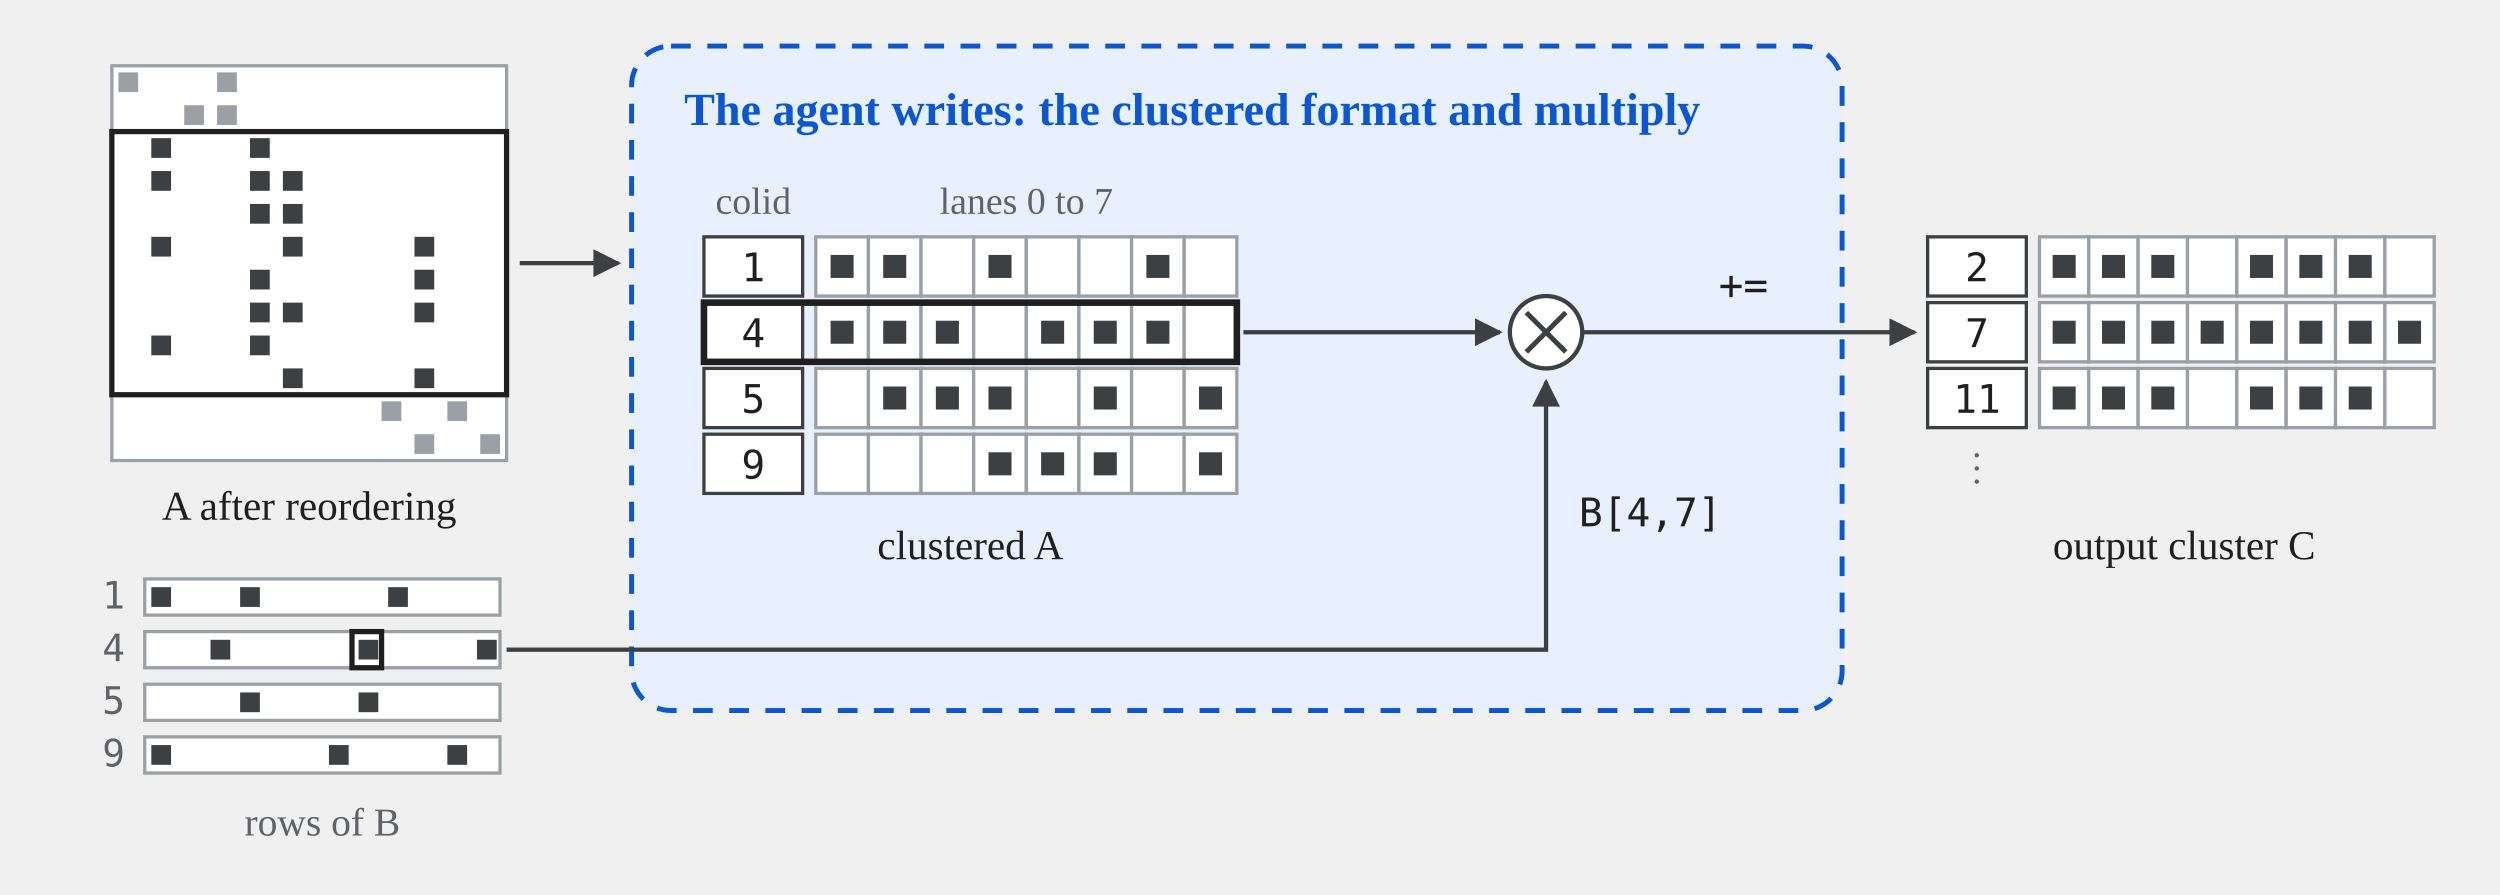
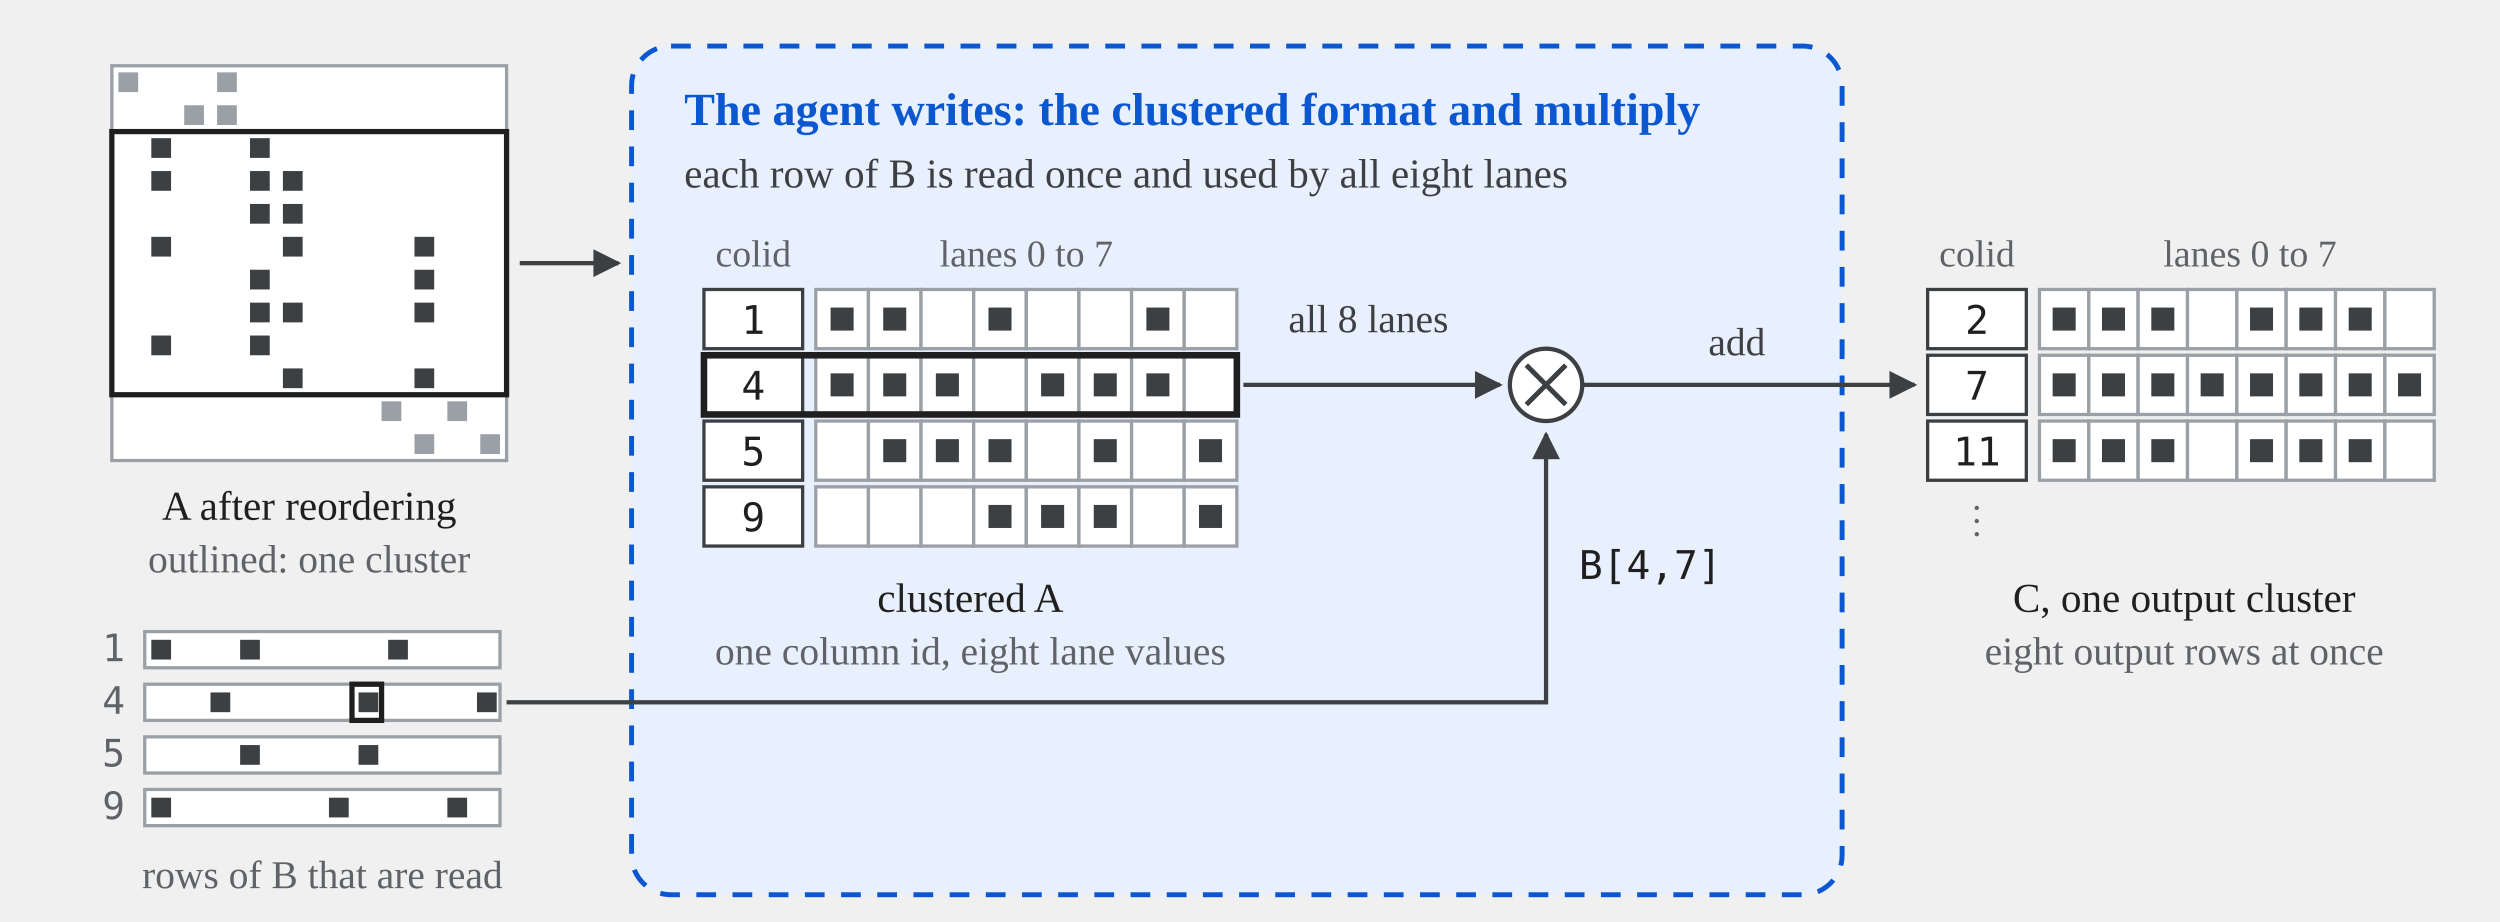
- <svg xmlns="http://www.w3.org/2000/svg" viewBox="0 20 760 272" role="img" aria-label="Eight neighboring rows of the reordered matrix A form one cluster. The agent writes the clustered format, which stores each column id of the cluster once with eight lane values, and the multiply: row 4 of B is read once, its entry B[4,7] scales all eight lanes of column 4, and the result is added into column 7 of the output cluster C.">
+ <svg xmlns="http://www.w3.org/2000/svg" viewBox="0 20 760 280" role="img" aria-label="Eight neighboring rows of the reordered matrix A form one cluster. The agent writes the clustered format, which stores each column id of the cluster once with eight lane values, and the multiply: row 4 of B is read once, its entry B[4,7] scales all eight lanes of column 4, and the result is added into column 7 of the output cluster C.">
  <defs>
    <marker id="clusterwise-spgemm-ar" viewBox="0 0 10 10" refX="9" refY="5" markerWidth="6.5" markerHeight="6.5" orient="auto">
      <path d="M0 0L10 5L0 10z" fill="#3c4043" />
    </marker>
  </defs>
  <rect x="34" y="40" width="120" height="120" fill="#fff" stroke="#9aa0a6" stroke-width="1" />
  <rect x="36" y="42" width="6" height="6" fill="#9aa0a6" />
  <rect x="66" y="42" width="6" height="6" fill="#9aa0a6" />
  <rect x="56" y="52" width="6" height="6" fill="#9aa0a6" />
  <rect x="66" y="52" width="6" height="6" fill="#9aa0a6" />
  <rect x="46" y="62" width="6" height="6" fill="#3c4043" />
  <rect x="76" y="62" width="6" height="6" fill="#3c4043" />
  <rect x="46" y="72" width="6" height="6" fill="#3c4043" />
  <rect x="76" y="72" width="6" height="6" fill="#3c4043" />
  <rect x="86" y="72" width="6" height="6" fill="#3c4043" />
  <rect x="76" y="82" width="6" height="6" fill="#3c4043" />
  <rect x="86" y="82" width="6" height="6" fill="#3c4043" />
  <rect x="46" y="92" width="6" height="6" fill="#3c4043" />
  <rect x="86" y="92" width="6" height="6" fill="#3c4043" />
  <rect x="126" y="92" width="6" height="6" fill="#3c4043" />
  <rect x="76" y="102" width="6" height="6" fill="#3c4043" />
  <rect x="126" y="102" width="6" height="6" fill="#3c4043" />
  <rect x="76" y="112" width="6" height="6" fill="#3c4043" />
  <rect x="86" y="112" width="6" height="6" fill="#3c4043" />
  <rect x="126" y="112" width="6" height="6" fill="#3c4043" />
  <rect x="46" y="122" width="6" height="6" fill="#3c4043" />
  <rect x="76" y="122" width="6" height="6" fill="#3c4043" />
  <rect x="86" y="132" width="6" height="6" fill="#3c4043" />
  <rect x="126" y="132" width="6" height="6" fill="#3c4043" />
  <rect x="116" y="142" width="6" height="6" fill="#9aa0a6" />
  <rect x="136" y="142" width="6" height="6" fill="#9aa0a6" />
  <rect x="126" y="152" width="6" height="6" fill="#9aa0a6" />
  <rect x="146" y="152" width="6" height="6" fill="#9aa0a6" />
  <rect x="34" y="60" width="120" height="80" fill="none" stroke="#1f1f1f" stroke-width="1.6" />
  <text x="94" y="178" font-size="12.5" text-anchor="middle" fill="#1f1f1f">A after reordering</text>
-   <text x="38" y="205" font-size="11.5" text-anchor="end" fill="#5f6368" font-family="ui-monospace,Menlo,monospace">1</text>
-   <rect x="44" y="196" width="108" height="11" fill="#fff" stroke="#9aa0a6" stroke-width="1" />
-   <rect x="46" y="198.5" width="6" height="6" fill="#3c4043" />
-   <rect x="73" y="198.5" width="6" height="6" fill="#3c4043" />
-   <rect x="118" y="198.5" width="6" height="6" fill="#3c4043" />
-   <text x="38" y="221" font-size="11.5" text-anchor="end" fill="#5f6368" font-family="ui-monospace,Menlo,monospace">4</text>
+   <text x="94" y="194" font-size="12" text-anchor="middle" fill="#5f6368">outlined: one cluster</text>
+   <text x="38" y="221" font-size="11.5" text-anchor="end" fill="#5f6368" font-family="ui-monospace,Menlo,monospace">1</text>
  <rect x="44" y="212" width="108" height="11" fill="#fff" stroke="#9aa0a6" stroke-width="1" />
-   <rect x="64" y="214.5" width="6" height="6" fill="#3c4043" />
-   <rect x="109" y="214.5" width="6" height="6" fill="#3c4043" />
-   <rect x="145" y="214.5" width="6" height="6" fill="#3c4043" />
-   <text x="38" y="237" font-size="11.5" text-anchor="end" fill="#5f6368" font-family="ui-monospace,Menlo,monospace">5</text>
+   <rect x="46" y="214.5" width="6" height="6" fill="#3c4043" />
+   <rect x="73" y="214.5" width="6" height="6" fill="#3c4043" />
+   <rect x="118" y="214.5" width="6" height="6" fill="#3c4043" />
+   <text x="38" y="237" font-size="11.5" text-anchor="end" fill="#5f6368" font-family="ui-monospace,Menlo,monospace">4</text>
  <rect x="44" y="228" width="108" height="11" fill="#fff" stroke="#9aa0a6" stroke-width="1" />
-   <rect x="73" y="230.5" width="6" height="6" fill="#3c4043" />
+   <rect x="64" y="230.5" width="6" height="6" fill="#3c4043" />
  <rect x="109" y="230.5" width="6" height="6" fill="#3c4043" />
-   <text x="38" y="253" font-size="11.5" text-anchor="end" fill="#5f6368" font-family="ui-monospace,Menlo,monospace">9</text>
+   <rect x="145" y="230.5" width="6" height="6" fill="#3c4043" />
+   <text x="38" y="253" font-size="11.5" text-anchor="end" fill="#5f6368" font-family="ui-monospace,Menlo,monospace">5</text>
  <rect x="44" y="244" width="108" height="11" fill="#fff" stroke="#9aa0a6" stroke-width="1" />
-   <rect x="46" y="246.5" width="6" height="6" fill="#3c4043" />
-   <rect x="100" y="246.5" width="6" height="6" fill="#3c4043" />
-   <rect x="136" y="246.5" width="6" height="6" fill="#3c4043" />
-   <rect x="107" y="212" width="9" height="11" fill="none" stroke="#1f1f1f" stroke-width="1.6" />
-   <text x="98" y="274" font-size="12" text-anchor="middle" fill="#5f6368">rows of B</text>
+   <rect x="73" y="246.5" width="6" height="6" fill="#3c4043" />
+   <rect x="109" y="246.5" width="6" height="6" fill="#3c4043" />
+   <text x="38" y="269" font-size="11.5" text-anchor="end" fill="#5f6368" font-family="ui-monospace,Menlo,monospace">9</text>
+   <rect x="44" y="260" width="108" height="11" fill="#fff" stroke="#9aa0a6" stroke-width="1" />
+   <rect x="46" y="262.5" width="6" height="6" fill="#3c4043" />
+   <rect x="100" y="262.5" width="6" height="6" fill="#3c4043" />
+   <rect x="136" y="262.5" width="6" height="6" fill="#3c4043" />
+   <rect x="107" y="228" width="9" height="11" fill="none" stroke="#1f1f1f" stroke-width="1.6" />
+   <text x="98" y="290" font-size="12" text-anchor="middle" fill="#5f6368">rows of B that are read</text>
  <line x1="158" y1="100" x2="188" y2="100" stroke="#3c4043" stroke-width="1.3" marker-end="url(#clusterwise-spgemm-ar)" />
-   <rect x="192" y="34" width="368" height="202" rx="12" fill="#e8f0fe" stroke="#0b57d0" stroke-width="1.5" stroke-dasharray="6 5" />
+   <rect x="192" y="34" width="368" height="258" rx="12" fill="#e8f0fe" stroke="#0b57d0" stroke-width="1.5" stroke-dasharray="6 5" />
  <text x="208" y="58" font-size="14" font-weight="600" fill="#0b57d0">The agent writes: the clustered format and multiply</text>
-   <text x="229" y="85" font-size="11.5" text-anchor="middle" fill="#5f6368">colid</text>
-   <text x="312" y="85" font-size="11.5" text-anchor="middle" fill="#5f6368">lanes 0 to 7</text>
-   <rect x="214" y="92" width="30" height="18" fill="#fff" stroke="#3c4043" stroke-width="1" />
-   <text x="229" y="105.5" font-size="12" text-anchor="middle" fill="#1f1f1f" font-family="ui-monospace,Menlo,monospace">1</text>
-   <rect x="248" y="92" width="16" height="18" fill="#fff" stroke="#9aa0a6" stroke-width="1" />
-   <rect x="252.5" y="97.5" width="7" height="7" fill="#3c4043" />
-   <rect x="264" y="92" width="16" height="18" fill="#fff" stroke="#9aa0a6" stroke-width="1" />
-   <rect x="268.5" y="97.5" width="7" height="7" fill="#3c4043" />
-   <rect x="280" y="92" width="16" height="18" fill="#fff" stroke="#9aa0a6" stroke-width="1" />
-   <rect x="296" y="92" width="16" height="18" fill="#fff" stroke="#9aa0a6" stroke-width="1" />
-   <rect x="300.5" y="97.5" width="7" height="7" fill="#3c4043" />
-   <rect x="312" y="92" width="16" height="18" fill="#fff" stroke="#9aa0a6" stroke-width="1" />
-   <rect x="328" y="92" width="16" height="18" fill="#fff" stroke="#9aa0a6" stroke-width="1" />
-   <rect x="344" y="92" width="16" height="18" fill="#fff" stroke="#9aa0a6" stroke-width="1" />
-   <rect x="348.5" y="97.5" width="7" height="7" fill="#3c4043" />
-   <rect x="360" y="92" width="16" height="18" fill="#fff" stroke="#9aa0a6" stroke-width="1" />
-   <rect x="214" y="112" width="30" height="18" fill="#fff" stroke="#3c4043" stroke-width="1" />
-   <text x="229" y="125.5" font-size="12" text-anchor="middle" fill="#1f1f1f" font-family="ui-monospace,Menlo,monospace">4</text>
-   <rect x="248" y="112" width="16" height="18" fill="#fff" stroke="#9aa0a6" stroke-width="1" />
-   <rect x="252.5" y="117.5" width="7" height="7" fill="#3c4043" />
-   <rect x="264" y="112" width="16" height="18" fill="#fff" stroke="#9aa0a6" stroke-width="1" />
-   <rect x="268.5" y="117.5" width="7" height="7" fill="#3c4043" />
-   <rect x="280" y="112" width="16" height="18" fill="#fff" stroke="#9aa0a6" stroke-width="1" />
-   <rect x="284.5" y="117.5" width="7" height="7" fill="#3c4043" />
-   <rect x="296" y="112" width="16" height="18" fill="#fff" stroke="#9aa0a6" stroke-width="1" />
-   <rect x="312" y="112" width="16" height="18" fill="#fff" stroke="#9aa0a6" stroke-width="1" />
-   <rect x="316.5" y="117.5" width="7" height="7" fill="#3c4043" />
-   <rect x="328" y="112" width="16" height="18" fill="#fff" stroke="#9aa0a6" stroke-width="1" />
-   <rect x="332.5" y="117.5" width="7" height="7" fill="#3c4043" />
-   <rect x="344" y="112" width="16" height="18" fill="#fff" stroke="#9aa0a6" stroke-width="1" />
-   <rect x="348.5" y="117.5" width="7" height="7" fill="#3c4043" />
-   <rect x="360" y="112" width="16" height="18" fill="#fff" stroke="#9aa0a6" stroke-width="1" />
-   <rect x="214" y="132" width="30" height="18" fill="#fff" stroke="#3c4043" stroke-width="1" />
-   <text x="229" y="145.5" font-size="12" text-anchor="middle" fill="#1f1f1f" font-family="ui-monospace,Menlo,monospace">5</text>
-   <rect x="248" y="132" width="16" height="18" fill="#fff" stroke="#9aa0a6" stroke-width="1" />
-   <rect x="264" y="132" width="16" height="18" fill="#fff" stroke="#9aa0a6" stroke-width="1" />
-   <rect x="268.5" y="137.5" width="7" height="7" fill="#3c4043" />
-   <rect x="280" y="132" width="16" height="18" fill="#fff" stroke="#9aa0a6" stroke-width="1" />
-   <rect x="284.5" y="137.5" width="7" height="7" fill="#3c4043" />
-   <rect x="296" y="132" width="16" height="18" fill="#fff" stroke="#9aa0a6" stroke-width="1" />
-   <rect x="300.5" y="137.5" width="7" height="7" fill="#3c4043" />
-   <rect x="312" y="132" width="16" height="18" fill="#fff" stroke="#9aa0a6" stroke-width="1" />
-   <rect x="328" y="132" width="16" height="18" fill="#fff" stroke="#9aa0a6" stroke-width="1" />
-   <rect x="332.5" y="137.5" width="7" height="7" fill="#3c4043" />
-   <rect x="344" y="132" width="16" height="18" fill="#fff" stroke="#9aa0a6" stroke-width="1" />
-   <rect x="360" y="132" width="16" height="18" fill="#fff" stroke="#9aa0a6" stroke-width="1" />
-   <rect x="364.5" y="137.5" width="7" height="7" fill="#3c4043" />
-   <rect x="214" y="152" width="30" height="18" fill="#fff" stroke="#3c4043" stroke-width="1" />
-   <text x="229" y="165.5" font-size="12" text-anchor="middle" fill="#1f1f1f" font-family="ui-monospace,Menlo,monospace">9</text>
-   <rect x="248" y="152" width="16" height="18" fill="#fff" stroke="#9aa0a6" stroke-width="1" />
-   <rect x="264" y="152" width="16" height="18" fill="#fff" stroke="#9aa0a6" stroke-width="1" />
-   <rect x="280" y="152" width="16" height="18" fill="#fff" stroke="#9aa0a6" stroke-width="1" />
-   <rect x="296" y="152" width="16" height="18" fill="#fff" stroke="#9aa0a6" stroke-width="1" />
-   <rect x="300.5" y="157.5" width="7" height="7" fill="#3c4043" />
-   <rect x="312" y="152" width="16" height="18" fill="#fff" stroke="#9aa0a6" stroke-width="1" />
-   <rect x="316.5" y="157.5" width="7" height="7" fill="#3c4043" />
-   <rect x="328" y="152" width="16" height="18" fill="#fff" stroke="#9aa0a6" stroke-width="1" />
-   <rect x="332.5" y="157.5" width="7" height="7" fill="#3c4043" />
-   <rect x="344" y="152" width="16" height="18" fill="#fff" stroke="#9aa0a6" stroke-width="1" />
-   <rect x="360" y="152" width="16" height="18" fill="#fff" stroke="#9aa0a6" stroke-width="1" />
-   <rect x="364.5" y="157.5" width="7" height="7" fill="#3c4043" />
-   <rect x="214" y="112" width="162" height="18" fill="none" stroke="#1f1f1f" stroke-width="2" />
-   <text x="295" y="190" font-size="12.5" text-anchor="middle" fill="#1f1f1f">clustered A</text>
-   <line x1="378" y1="121" x2="456" y2="121" stroke="#3c4043" stroke-width="1.3" marker-end="url(#clusterwise-spgemm-ar)" />
-   <circle cx="470" cy="121" r="11" fill="#fff" stroke="#3c4043" stroke-width="1.3" />
-   <path d="M464 115l12 12M476 115l-12 12" stroke="#3c4043" stroke-width="1.5" />
-   <path d="M154 217.5 H470 V136" fill="none" stroke="#3c4043" stroke-width="1.3" marker-end="url(#clusterwise-spgemm-ar)" />
-   <text x="480" y="180" font-size="12" fill="#1f1f1f" font-family="ui-monospace,Menlo,monospace">B[4,7]</text>
-   <line x1="481" y1="121" x2="582" y2="121" stroke="#3c4043" stroke-width="1.3" marker-end="url(#clusterwise-spgemm-ar)" />
-   <text x="530" y="111" font-size="12.5" text-anchor="middle" fill="#1f1f1f" font-family="ui-monospace,Menlo,monospace">+=</text>
-   <rect x="586" y="92" width="30" height="18" fill="#fff" stroke="#3c4043" stroke-width="1" />
-   <text x="601" y="105.5" font-size="12" text-anchor="middle" fill="#1f1f1f" font-family="ui-monospace,Menlo,monospace">2</text>
-   <rect x="620" y="92" width="15" height="18" fill="#fff" stroke="#9aa0a6" stroke-width="1" />
-   <rect x="624.0" y="97.5" width="7" height="7" fill="#3c4043" />
-   <rect x="635" y="92" width="15" height="18" fill="#fff" stroke="#9aa0a6" stroke-width="1" />
-   <rect x="639.0" y="97.5" width="7" height="7" fill="#3c4043" />
-   <rect x="650" y="92" width="15" height="18" fill="#fff" stroke="#9aa0a6" stroke-width="1" />
-   <rect x="654.0" y="97.5" width="7" height="7" fill="#3c4043" />
-   <rect x="665" y="92" width="15" height="18" fill="#fff" stroke="#9aa0a6" stroke-width="1" />
-   <rect x="680" y="92" width="15" height="18" fill="#fff" stroke="#9aa0a6" stroke-width="1" />
-   <rect x="684.0" y="97.5" width="7" height="7" fill="#3c4043" />
-   <rect x="695" y="92" width="15" height="18" fill="#fff" stroke="#9aa0a6" stroke-width="1" />
-   <rect x="699.0" y="97.5" width="7" height="7" fill="#3c4043" />
-   <rect x="710" y="92" width="15" height="18" fill="#fff" stroke="#9aa0a6" stroke-width="1" />
-   <rect x="714.0" y="97.5" width="7" height="7" fill="#3c4043" />
-   <rect x="725" y="92" width="15" height="18" fill="#fff" stroke="#9aa0a6" stroke-width="1" />
-   <rect x="586" y="112" width="30" height="18" fill="#fff" stroke="#3c4043" stroke-width="1" />
-   <text x="601" y="125.5" font-size="12" text-anchor="middle" fill="#1f1f1f" font-family="ui-monospace,Menlo,monospace">7</text>
-   <rect x="620" y="112" width="15" height="18" fill="#fff" stroke="#9aa0a6" stroke-width="1" />
-   <rect x="624.0" y="117.5" width="7" height="7" fill="#3c4043" />
-   <rect x="635" y="112" width="15" height="18" fill="#fff" stroke="#9aa0a6" stroke-width="1" />
-   <rect x="639.0" y="117.5" width="7" height="7" fill="#3c4043" />
-   <rect x="650" y="112" width="15" height="18" fill="#fff" stroke="#9aa0a6" stroke-width="1" />
-   <rect x="654.0" y="117.5" width="7" height="7" fill="#3c4043" />
-   <rect x="665" y="112" width="15" height="18" fill="#fff" stroke="#9aa0a6" stroke-width="1" />
-   <rect x="669.0" y="117.5" width="7" height="7" fill="#3c4043" />
-   <rect x="680" y="112" width="15" height="18" fill="#fff" stroke="#9aa0a6" stroke-width="1" />
-   <rect x="684.0" y="117.5" width="7" height="7" fill="#3c4043" />
-   <rect x="695" y="112" width="15" height="18" fill="#fff" stroke="#9aa0a6" stroke-width="1" />
-   <rect x="699.0" y="117.5" width="7" height="7" fill="#3c4043" />
-   <rect x="710" y="112" width="15" height="18" fill="#fff" stroke="#9aa0a6" stroke-width="1" />
-   <rect x="714.0" y="117.5" width="7" height="7" fill="#3c4043" />
-   <rect x="725" y="112" width="15" height="18" fill="#fff" stroke="#9aa0a6" stroke-width="1" />
-   <rect x="729.0" y="117.5" width="7" height="7" fill="#3c4043" />
-   <rect x="586" y="132" width="30" height="18" fill="#fff" stroke="#3c4043" stroke-width="1" />
-   <text x="601" y="145.5" font-size="12" text-anchor="middle" fill="#1f1f1f" font-family="ui-monospace,Menlo,monospace">11</text>
-   <rect x="620" y="132" width="15" height="18" fill="#fff" stroke="#9aa0a6" stroke-width="1" />
-   <rect x="624.0" y="137.5" width="7" height="7" fill="#3c4043" />
-   <rect x="635" y="132" width="15" height="18" fill="#fff" stroke="#9aa0a6" stroke-width="1" />
-   <rect x="639.0" y="137.5" width="7" height="7" fill="#3c4043" />
-   <rect x="650" y="132" width="15" height="18" fill="#fff" stroke="#9aa0a6" stroke-width="1" />
-   <rect x="654.0" y="137.5" width="7" height="7" fill="#3c4043" />
-   <rect x="665" y="132" width="15" height="18" fill="#fff" stroke="#9aa0a6" stroke-width="1" />
-   <rect x="680" y="132" width="15" height="18" fill="#fff" stroke="#9aa0a6" stroke-width="1" />
-   <rect x="684.0" y="137.5" width="7" height="7" fill="#3c4043" />
-   <rect x="695" y="132" width="15" height="18" fill="#fff" stroke="#9aa0a6" stroke-width="1" />
-   <rect x="699.0" y="137.5" width="7" height="7" fill="#3c4043" />
-   <rect x="710" y="132" width="15" height="18" fill="#fff" stroke="#9aa0a6" stroke-width="1" />
-   <rect x="714.0" y="137.5" width="7" height="7" fill="#3c4043" />
-   <rect x="725" y="132" width="15" height="18" fill="#fff" stroke="#9aa0a6" stroke-width="1" />
-   <text x="601" y="167" font-size="12" text-anchor="middle" fill="#5f6368">⋮</text>
-   <text x="664" y="190" font-size="12.5" text-anchor="middle" fill="#1f1f1f">output cluster C</text>
+   <text x="208" y="77" font-size="12.5" fill="#3c4043">each row of B is read once and used by all eight lanes</text>
+   <text x="229" y="101" font-size="11.5" text-anchor="middle" fill="#5f6368">colid</text>
+   <text x="312" y="101" font-size="11.5" text-anchor="middle" fill="#5f6368">lanes 0 to 7</text>
+   <rect x="214" y="108" width="30" height="18" fill="#fff" stroke="#3c4043" stroke-width="1" />
+   <text x="229" y="121.5" font-size="12" text-anchor="middle" fill="#1f1f1f" font-family="ui-monospace,Menlo,monospace">1</text>
+   <rect x="248" y="108" width="16" height="18" fill="#fff" stroke="#9aa0a6" stroke-width="1" />
+   <rect x="252.5" y="113.5" width="7" height="7" fill="#3c4043" />
+   <rect x="264" y="108" width="16" height="18" fill="#fff" stroke="#9aa0a6" stroke-width="1" />
+   <rect x="268.5" y="113.5" width="7" height="7" fill="#3c4043" />
+   <rect x="280" y="108" width="16" height="18" fill="#fff" stroke="#9aa0a6" stroke-width="1" />
+   <rect x="296" y="108" width="16" height="18" fill="#fff" stroke="#9aa0a6" stroke-width="1" />
+   <rect x="300.5" y="113.5" width="7" height="7" fill="#3c4043" />
+   <rect x="312" y="108" width="16" height="18" fill="#fff" stroke="#9aa0a6" stroke-width="1" />
+   <rect x="328" y="108" width="16" height="18" fill="#fff" stroke="#9aa0a6" stroke-width="1" />
+   <rect x="344" y="108" width="16" height="18" fill="#fff" stroke="#9aa0a6" stroke-width="1" />
+   <rect x="348.5" y="113.5" width="7" height="7" fill="#3c4043" />
+   <rect x="360" y="108" width="16" height="18" fill="#fff" stroke="#9aa0a6" stroke-width="1" />
+   <rect x="214" y="128" width="30" height="18" fill="#fff" stroke="#3c4043" stroke-width="1" />
+   <text x="229" y="141.5" font-size="12" text-anchor="middle" fill="#1f1f1f" font-family="ui-monospace,Menlo,monospace">4</text>
+   <rect x="248" y="128" width="16" height="18" fill="#fff" stroke="#9aa0a6" stroke-width="1" />
+   <rect x="252.5" y="133.5" width="7" height="7" fill="#3c4043" />
+   <rect x="264" y="128" width="16" height="18" fill="#fff" stroke="#9aa0a6" stroke-width="1" />
+   <rect x="268.5" y="133.5" width="7" height="7" fill="#3c4043" />
+   <rect x="280" y="128" width="16" height="18" fill="#fff" stroke="#9aa0a6" stroke-width="1" />
+   <rect x="284.5" y="133.5" width="7" height="7" fill="#3c4043" />
+   <rect x="296" y="128" width="16" height="18" fill="#fff" stroke="#9aa0a6" stroke-width="1" />
+   <rect x="312" y="128" width="16" height="18" fill="#fff" stroke="#9aa0a6" stroke-width="1" />
+   <rect x="316.5" y="133.5" width="7" height="7" fill="#3c4043" />
+   <rect x="328" y="128" width="16" height="18" fill="#fff" stroke="#9aa0a6" stroke-width="1" />
+   <rect x="332.5" y="133.5" width="7" height="7" fill="#3c4043" />
+   <rect x="344" y="128" width="16" height="18" fill="#fff" stroke="#9aa0a6" stroke-width="1" />
+   <rect x="348.5" y="133.5" width="7" height="7" fill="#3c4043" />
+   <rect x="360" y="128" width="16" height="18" fill="#fff" stroke="#9aa0a6" stroke-width="1" />
+   <rect x="214" y="148" width="30" height="18" fill="#fff" stroke="#3c4043" stroke-width="1" />
+   <text x="229" y="161.5" font-size="12" text-anchor="middle" fill="#1f1f1f" font-family="ui-monospace,Menlo,monospace">5</text>
+   <rect x="248" y="148" width="16" height="18" fill="#fff" stroke="#9aa0a6" stroke-width="1" />
+   <rect x="264" y="148" width="16" height="18" fill="#fff" stroke="#9aa0a6" stroke-width="1" />
+   <rect x="268.5" y="153.5" width="7" height="7" fill="#3c4043" />
+   <rect x="280" y="148" width="16" height="18" fill="#fff" stroke="#9aa0a6" stroke-width="1" />
+   <rect x="284.5" y="153.5" width="7" height="7" fill="#3c4043" />
+   <rect x="296" y="148" width="16" height="18" fill="#fff" stroke="#9aa0a6" stroke-width="1" />
+   <rect x="300.5" y="153.5" width="7" height="7" fill="#3c4043" />
+   <rect x="312" y="148" width="16" height="18" fill="#fff" stroke="#9aa0a6" stroke-width="1" />
+   <rect x="328" y="148" width="16" height="18" fill="#fff" stroke="#9aa0a6" stroke-width="1" />
+   <rect x="332.5" y="153.5" width="7" height="7" fill="#3c4043" />
+   <rect x="344" y="148" width="16" height="18" fill="#fff" stroke="#9aa0a6" stroke-width="1" />
+   <rect x="360" y="148" width="16" height="18" fill="#fff" stroke="#9aa0a6" stroke-width="1" />
+   <rect x="364.5" y="153.5" width="7" height="7" fill="#3c4043" />
+   <rect x="214" y="168" width="30" height="18" fill="#fff" stroke="#3c4043" stroke-width="1" />
+   <text x="229" y="181.5" font-size="12" text-anchor="middle" fill="#1f1f1f" font-family="ui-monospace,Menlo,monospace">9</text>
+   <rect x="248" y="168" width="16" height="18" fill="#fff" stroke="#9aa0a6" stroke-width="1" />
+   <rect x="264" y="168" width="16" height="18" fill="#fff" stroke="#9aa0a6" stroke-width="1" />
+   <rect x="280" y="168" width="16" height="18" fill="#fff" stroke="#9aa0a6" stroke-width="1" />
+   <rect x="296" y="168" width="16" height="18" fill="#fff" stroke="#9aa0a6" stroke-width="1" />
+   <rect x="300.5" y="173.5" width="7" height="7" fill="#3c4043" />
+   <rect x="312" y="168" width="16" height="18" fill="#fff" stroke="#9aa0a6" stroke-width="1" />
+   <rect x="316.5" y="173.5" width="7" height="7" fill="#3c4043" />
+   <rect x="328" y="168" width="16" height="18" fill="#fff" stroke="#9aa0a6" stroke-width="1" />
+   <rect x="332.5" y="173.5" width="7" height="7" fill="#3c4043" />
+   <rect x="344" y="168" width="16" height="18" fill="#fff" stroke="#9aa0a6" stroke-width="1" />
+   <rect x="360" y="168" width="16" height="18" fill="#fff" stroke="#9aa0a6" stroke-width="1" />
+   <rect x="364.5" y="173.5" width="7" height="7" fill="#3c4043" />
+   <rect x="214" y="128" width="162" height="18" fill="none" stroke="#1f1f1f" stroke-width="2" />
+   <text x="295" y="206" font-size="12.5" text-anchor="middle" fill="#1f1f1f">clustered A</text>
+   <text x="295" y="222" font-size="12" text-anchor="middle" fill="#5f6368">one column id, eight lane values</text>
+   <line x1="378" y1="137" x2="456" y2="137" stroke="#3c4043" stroke-width="1.3" marker-end="url(#clusterwise-spgemm-ar)" />
+   <circle cx="470" cy="137" r="11" fill="#fff" stroke="#3c4043" stroke-width="1.3" />
+   <path d="M464 131l12 12M476 131l-12 12" stroke="#3c4043" stroke-width="1.5" />
+   <text x="416" y="121" font-size="12" text-anchor="middle" fill="#3c4043">all 8 lanes</text>
+   <path d="M154 233.5 H470 V152" fill="none" stroke="#3c4043" stroke-width="1.3" marker-end="url(#clusterwise-spgemm-ar)" />
+   <text x="480" y="196" font-size="12" fill="#1f1f1f" font-family="ui-monospace,Menlo,monospace">B[4,7]</text>
+   <line x1="481" y1="137" x2="582" y2="137" stroke="#3c4043" stroke-width="1.3" marker-end="url(#clusterwise-spgemm-ar)" />
+   <text x="528" y="128" font-size="12" text-anchor="middle" fill="#3c4043">add</text>
+   <text x="601" y="101" font-size="11.5" text-anchor="middle" fill="#5f6368">colid</text>
+   <text x="684" y="101" font-size="11.5" text-anchor="middle" fill="#5f6368">lanes 0 to 7</text>
+   <rect x="586" y="108" width="30" height="18" fill="#fff" stroke="#3c4043" stroke-width="1" />
+   <text x="601" y="121.5" font-size="12" text-anchor="middle" fill="#1f1f1f" font-family="ui-monospace,Menlo,monospace">2</text>
+   <rect x="620" y="108" width="15" height="18" fill="#fff" stroke="#9aa0a6" stroke-width="1" />
+   <rect x="624.0" y="113.5" width="7" height="7" fill="#3c4043" />
+   <rect x="635" y="108" width="15" height="18" fill="#fff" stroke="#9aa0a6" stroke-width="1" />
+   <rect x="639.0" y="113.5" width="7" height="7" fill="#3c4043" />
+   <rect x="650" y="108" width="15" height="18" fill="#fff" stroke="#9aa0a6" stroke-width="1" />
+   <rect x="654.0" y="113.5" width="7" height="7" fill="#3c4043" />
+   <rect x="665" y="108" width="15" height="18" fill="#fff" stroke="#9aa0a6" stroke-width="1" />
+   <rect x="680" y="108" width="15" height="18" fill="#fff" stroke="#9aa0a6" stroke-width="1" />
+   <rect x="684.0" y="113.5" width="7" height="7" fill="#3c4043" />
+   <rect x="695" y="108" width="15" height="18" fill="#fff" stroke="#9aa0a6" stroke-width="1" />
+   <rect x="699.0" y="113.5" width="7" height="7" fill="#3c4043" />
+   <rect x="710" y="108" width="15" height="18" fill="#fff" stroke="#9aa0a6" stroke-width="1" />
+   <rect x="714.0" y="113.5" width="7" height="7" fill="#3c4043" />
+   <rect x="725" y="108" width="15" height="18" fill="#fff" stroke="#9aa0a6" stroke-width="1" />
+   <rect x="586" y="128" width="30" height="18" fill="#fff" stroke="#3c4043" stroke-width="1" />
+   <text x="601" y="141.5" font-size="12" text-anchor="middle" fill="#1f1f1f" font-family="ui-monospace,Menlo,monospace">7</text>
+   <rect x="620" y="128" width="15" height="18" fill="#fff" stroke="#9aa0a6" stroke-width="1" />
+   <rect x="624.0" y="133.5" width="7" height="7" fill="#3c4043" />
+   <rect x="635" y="128" width="15" height="18" fill="#fff" stroke="#9aa0a6" stroke-width="1" />
+   <rect x="639.0" y="133.5" width="7" height="7" fill="#3c4043" />
+   <rect x="650" y="128" width="15" height="18" fill="#fff" stroke="#9aa0a6" stroke-width="1" />
+   <rect x="654.0" y="133.5" width="7" height="7" fill="#3c4043" />
+   <rect x="665" y="128" width="15" height="18" fill="#fff" stroke="#9aa0a6" stroke-width="1" />
+   <rect x="669.0" y="133.5" width="7" height="7" fill="#3c4043" />
+   <rect x="680" y="128" width="15" height="18" fill="#fff" stroke="#9aa0a6" stroke-width="1" />
+   <rect x="684.0" y="133.5" width="7" height="7" fill="#3c4043" />
+   <rect x="695" y="128" width="15" height="18" fill="#fff" stroke="#9aa0a6" stroke-width="1" />
+   <rect x="699.0" y="133.5" width="7" height="7" fill="#3c4043" />
+   <rect x="710" y="128" width="15" height="18" fill="#fff" stroke="#9aa0a6" stroke-width="1" />
+   <rect x="714.0" y="133.5" width="7" height="7" fill="#3c4043" />
+   <rect x="725" y="128" width="15" height="18" fill="#fff" stroke="#9aa0a6" stroke-width="1" />
+   <rect x="729.0" y="133.5" width="7" height="7" fill="#3c4043" />
+   <rect x="586" y="148" width="30" height="18" fill="#fff" stroke="#3c4043" stroke-width="1" />
+   <text x="601" y="161.5" font-size="12" text-anchor="middle" fill="#1f1f1f" font-family="ui-monospace,Menlo,monospace">11</text>
+   <rect x="620" y="148" width="15" height="18" fill="#fff" stroke="#9aa0a6" stroke-width="1" />
+   <rect x="624.0" y="153.5" width="7" height="7" fill="#3c4043" />
+   <rect x="635" y="148" width="15" height="18" fill="#fff" stroke="#9aa0a6" stroke-width="1" />
+   <rect x="639.0" y="153.5" width="7" height="7" fill="#3c4043" />
+   <rect x="650" y="148" width="15" height="18" fill="#fff" stroke="#9aa0a6" stroke-width="1" />
+   <rect x="654.0" y="153.5" width="7" height="7" fill="#3c4043" />
+   <rect x="665" y="148" width="15" height="18" fill="#fff" stroke="#9aa0a6" stroke-width="1" />
+   <rect x="680" y="148" width="15" height="18" fill="#fff" stroke="#9aa0a6" stroke-width="1" />
+   <rect x="684.0" y="153.5" width="7" height="7" fill="#3c4043" />
+   <rect x="695" y="148" width="15" height="18" fill="#fff" stroke="#9aa0a6" stroke-width="1" />
+   <rect x="699.0" y="153.5" width="7" height="7" fill="#3c4043" />
+   <rect x="710" y="148" width="15" height="18" fill="#fff" stroke="#9aa0a6" stroke-width="1" />
+   <rect x="714.0" y="153.5" width="7" height="7" fill="#3c4043" />
+   <rect x="725" y="148" width="15" height="18" fill="#fff" stroke="#9aa0a6" stroke-width="1" />
+   <text x="601" y="183" font-size="12" text-anchor="middle" fill="#5f6368">⋮</text>
+   <text x="664" y="206" font-size="12.5" text-anchor="middle" fill="#1f1f1f">C, one output cluster</text>
+   <text x="664" y="222" font-size="12" text-anchor="middle" fill="#5f6368">eight output rows at once</text>
</svg>
